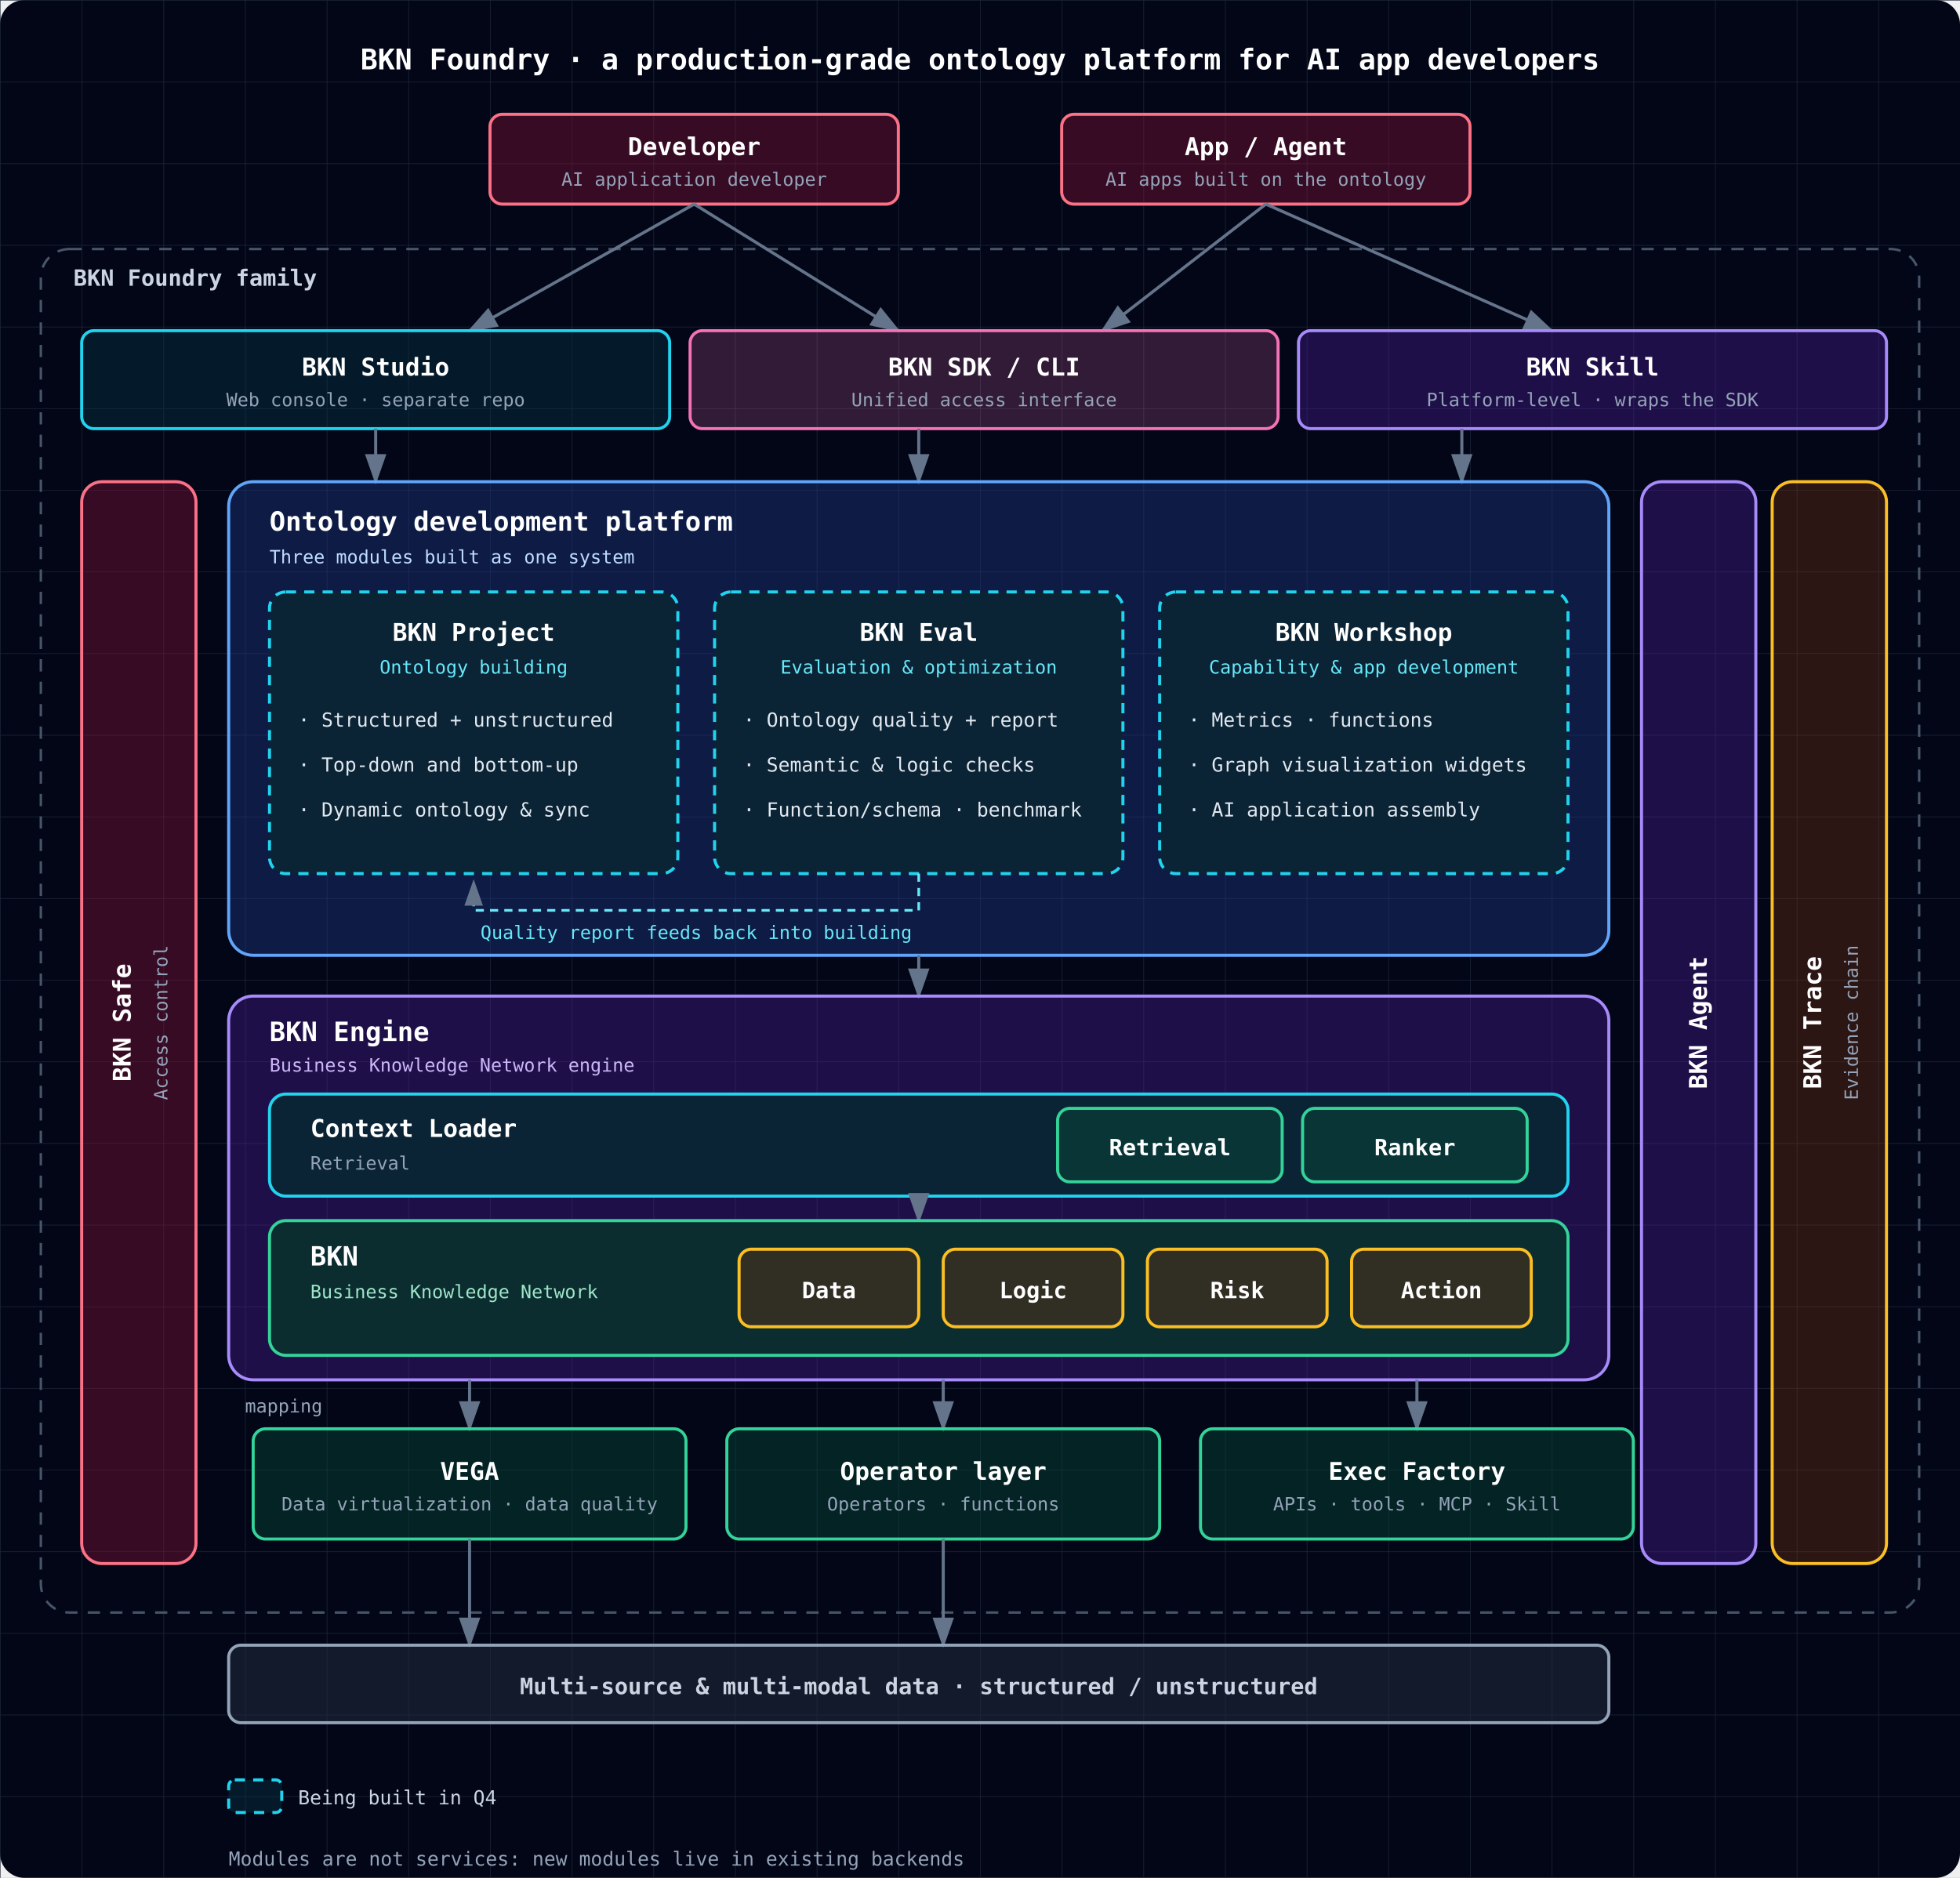
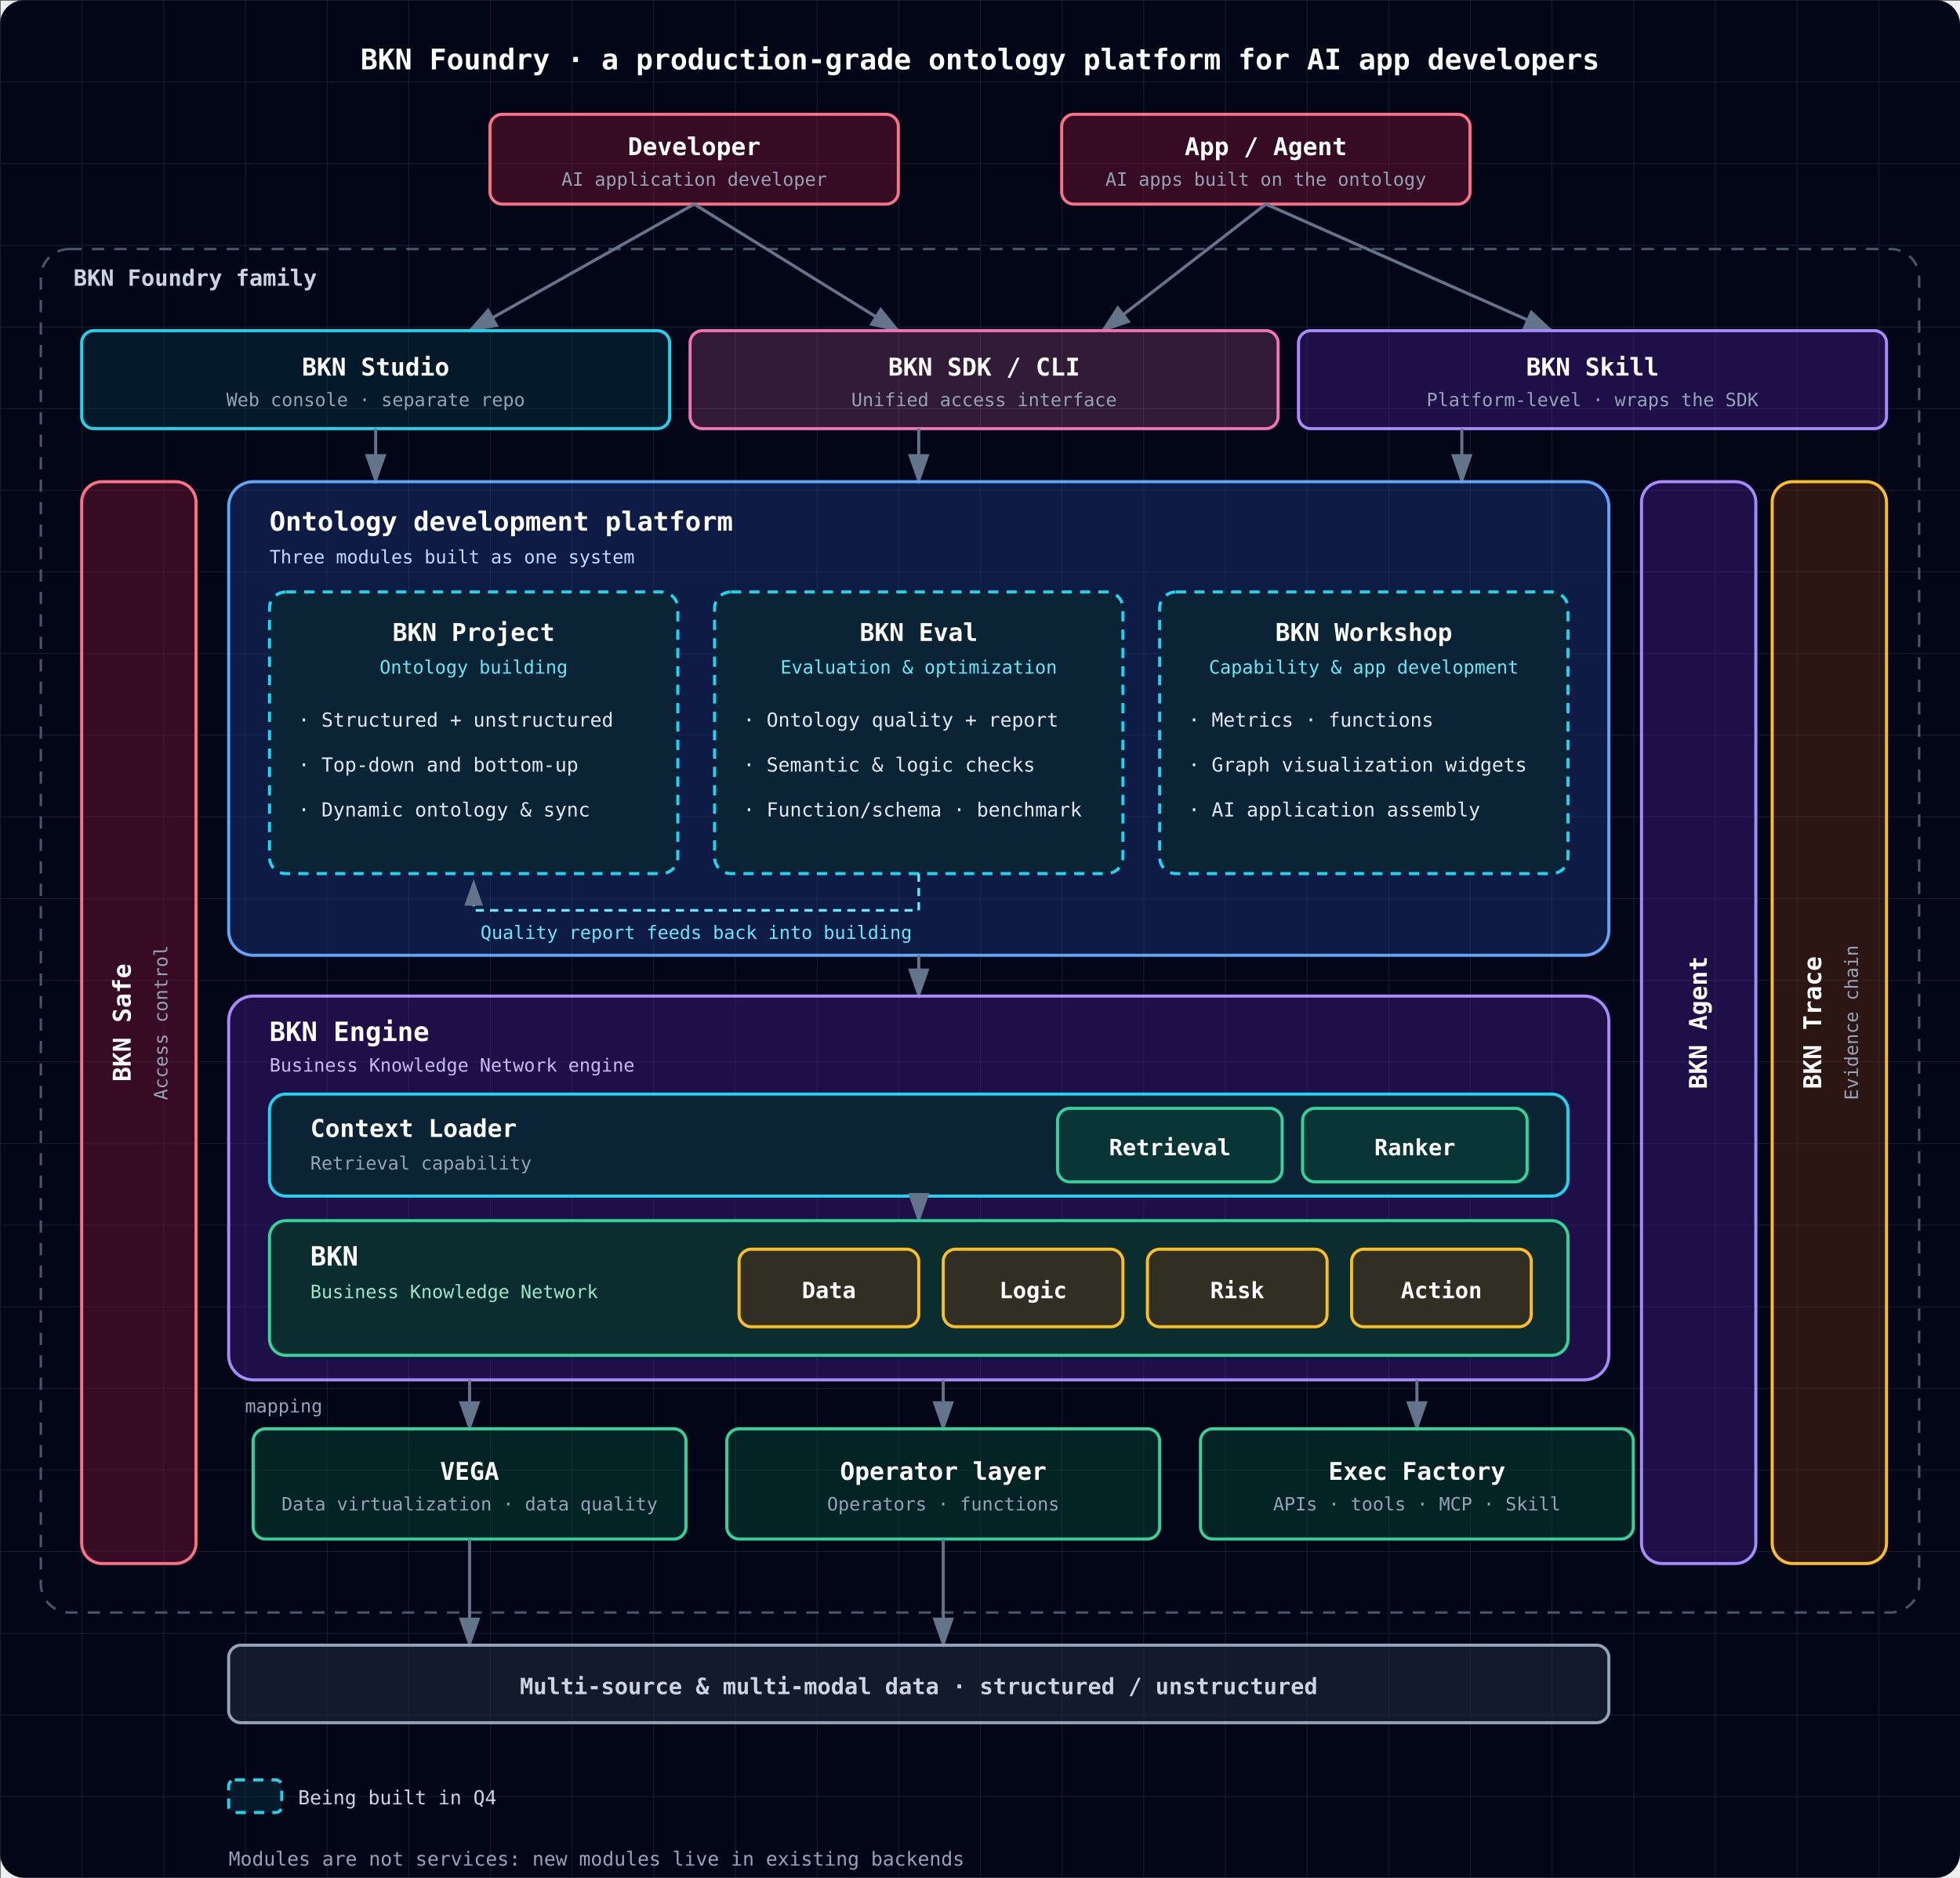
<svg xmlns="http://www.w3.org/2000/svg" viewBox="0 0 960 920" font-family="ui-monospace, SFMono-Regular, Menlo, Consolas, monospace">
  <rect width="960" height="920" fill="#020617" rx="12" />
  <defs>
    <marker id="arrowhead" markerWidth="10" markerHeight="7" refX="9" refY="3.5" orient="auto">
      <polygon points="0 0, 10 3.5, 0 7" fill="#64748b" />
    </marker>
    <pattern id="grid" width="40" height="40" patternUnits="userSpaceOnUse">
      <path d="M 40 0 L 0 0 0 40" fill="none" stroke="#1e293b" stroke-width="0.5" />
    </pattern>
  </defs>
  <rect width="100%" height="100%" fill="url(#grid)" />
  <text x="480.0" y="34" fill="white" font-size="14" font-weight="700" text-anchor="middle">BKN Foundry · a production-grade ontology platform for AI app developers</text>
  <rect x="240" y="56" width="200" height="44" rx="6" fill="rgba(136, 19, 55, 0.4)" stroke="#fb7185" stroke-width="1.5" />
  <text x="340.0" y="76.0" fill="white" font-size="12" font-weight="600" text-anchor="middle">Developer</text>
  <text x="340.0" y="91.0" fill="#94a3b8" font-size="9" text-anchor="middle">AI application developer</text>
  <rect x="520" y="56" width="200" height="44" rx="6" fill="rgba(136, 19, 55, 0.4)" stroke="#fb7185" stroke-width="1.5" />
  <text x="620.0" y="76.0" fill="white" font-size="12" font-weight="600" text-anchor="middle">App / Agent</text>
  <text x="620.0" y="91.0" fill="#94a3b8" font-size="9" text-anchor="middle">AI apps built on the ontology</text>
  <rect x="20" y="122" width="920" height="668" rx="14" fill="none" stroke="#475569" stroke-width="1.2" stroke-dasharray="6 5" />
  <text x="36" y="140" fill="#cbd5e1" font-size="11" font-weight="700" text-anchor="start">BKN Foundry family</text>
  <line x1="340" y1="100" x2="230" y2="162" stroke="#64748b" stroke-width="1.5" marker-end="url(#arrowhead)" />
  <line x1="340" y1="100" x2="440" y2="162" stroke="#64748b" stroke-width="1.5" marker-end="url(#arrowhead)" />
  <line x1="620" y1="100" x2="540" y2="162" stroke="#64748b" stroke-width="1.5" marker-end="url(#arrowhead)" />
  <line x1="620" y1="100" x2="760" y2="162" stroke="#64748b" stroke-width="1.5" marker-end="url(#arrowhead)" />
  <rect x="40" y="162" width="288" height="48" rx="6" fill="rgba(8, 51, 68, 0.45)" stroke="#22d3ee" stroke-width="1.5" />
  <text x="184.0" y="184.0" fill="white" font-size="12" font-weight="600" text-anchor="middle">BKN Studio</text>
  <text x="184.0" y="199.0" fill="#94a3b8" font-size="9" text-anchor="middle">Web console · separate repo</text>
  <rect x="338" y="162" width="288" height="48" rx="6" fill="rgba(244, 114, 182, 0.2)" stroke="#f472b6" stroke-width="1.5" />
  <text x="482.0" y="184.0" fill="white" font-size="12" font-weight="600" text-anchor="middle">BKN SDK / CLI</text>
  <text x="482.0" y="199.0" fill="#94a3b8" font-size="9" text-anchor="middle">Unified access interface</text>
  <rect x="636" y="162" width="288" height="48" rx="6" fill="rgba(76, 29, 149, 0.4)" stroke="#a78bfa" stroke-width="1.5" />
  <text x="780.0" y="184.0" fill="white" font-size="12" font-weight="600" text-anchor="middle">BKN Skill</text>
  <text x="780.0" y="199.0" fill="#94a3b8" font-size="9" text-anchor="middle">Platform-level · wraps the SDK</text>
  <rect x="40" y="236" width="56" height="530" rx="10" fill="rgba(136, 19, 55, 0.4)" stroke="#fb7185" stroke-width="1.5" />
  <text x="64" y="501.0" fill="white" font-size="12" font-weight="600" text-anchor="middle" transform="rotate(-90 64 501.0)">BKN Safe</text>
  <text x="82" y="501.0" fill="#94a3b8" font-size="9" text-anchor="middle" transform="rotate(-90 82 501.0)">Access control</text>
  <rect x="804" y="236" width="56" height="530" rx="10" fill="rgba(76, 29, 149, 0.4)" stroke="#a78bfa" stroke-width="1.5" />
  <text x="836" y="501.0" fill="white" font-size="12" font-weight="600" text-anchor="middle" transform="rotate(-90 836 501.0)">BKN Agent</text>
  <rect x="868" y="236" width="56" height="530" rx="10" fill="rgba(120, 53, 15, 0.35)" stroke="#fbbf24" stroke-width="1.5" />
  <text x="892" y="501.0" fill="white" font-size="12" font-weight="600" text-anchor="middle" transform="rotate(-90 892 501.0)">BKN Trace</text>
  <text x="910" y="501.0" fill="#94a3b8" font-size="9" text-anchor="middle" transform="rotate(-90 910 501.0)">Evidence chain</text>
  <line x1="184" y1="210" x2="184" y2="236" stroke="#64748b" stroke-width="1.5" marker-end="url(#arrowhead)" />
  <line x1="450" y1="210" x2="450" y2="236" stroke="#64748b" stroke-width="1.5" marker-end="url(#arrowhead)" />
  <line x1="716" y1="210" x2="716" y2="236" stroke="#64748b" stroke-width="1.5" marker-end="url(#arrowhead)" />
  <rect x="112" y="236" width="676" height="232" rx="12" fill="rgba(30, 58, 138, 0.4)" stroke="#60a5fa" stroke-width="1.5" />
  <text x="132" y="260" fill="white" font-size="13" font-weight="700" text-anchor="start">Ontology development platform</text>
  <text x="132" y="276" fill="#bfdbfe" font-size="9" text-anchor="start">Three modules built as one system</text>
  <rect x="132" y="290" width="200" height="138" rx="8" fill="#0f172a" />
  <rect x="132" y="290" width="200" height="138" rx="8" fill="rgba(8, 51, 68, 0.45)" stroke="#22d3ee" stroke-width="1.5" stroke-dasharray="5 4" />
  <text x="232.0" y="314" fill="white" font-size="12" font-weight="600" text-anchor="middle">BKN Project</text>
  <text x="232.0" y="330" fill="#67e8f9" font-size="9" text-anchor="middle">Ontology building</text>
  <text x="146" y="356" fill="#e2e8f0" font-size="9.5" text-anchor="start">· Structured + unstructured</text>
  <text x="146" y="378" fill="#e2e8f0" font-size="9.5" text-anchor="start">· Top-down and bottom-up</text>
  <text x="146" y="400" fill="#e2e8f0" font-size="9.5" text-anchor="start">· Dynamic ontology &amp; sync</text>
  <rect x="350" y="290" width="200" height="138" rx="8" fill="#0f172a" />
  <rect x="350" y="290" width="200" height="138" rx="8" fill="rgba(8, 51, 68, 0.45)" stroke="#22d3ee" stroke-width="1.5" stroke-dasharray="5 4" />
  <text x="450.0" y="314" fill="white" font-size="12" font-weight="600" text-anchor="middle">BKN Eval</text>
  <text x="450.0" y="330" fill="#67e8f9" font-size="9" text-anchor="middle">Evaluation &amp; optimization</text>
  <text x="364" y="356" fill="#e2e8f0" font-size="9.5" text-anchor="start">· Ontology quality + report</text>
  <text x="364" y="378" fill="#e2e8f0" font-size="9.5" text-anchor="start">· Semantic &amp; logic checks</text>
  <text x="364" y="400" fill="#e2e8f0" font-size="9.5" text-anchor="start">· Function/schema · benchmark</text>
  <rect x="568" y="290" width="200" height="138" rx="8" fill="#0f172a" />
  <rect x="568" y="290" width="200" height="138" rx="8" fill="rgba(8, 51, 68, 0.45)" stroke="#22d3ee" stroke-width="1.5" stroke-dasharray="5 4" />
  <text x="668.0" y="314" fill="white" font-size="12" font-weight="600" text-anchor="middle">BKN Workshop</text>
  <text x="668.0" y="330" fill="#67e8f9" font-size="9" text-anchor="middle">Capability &amp; app development</text>
  <text x="582" y="356" fill="#e2e8f0" font-size="9.5" text-anchor="start">· Metrics · functions</text>
  <text x="582" y="378" fill="#e2e8f0" font-size="9.5" text-anchor="start">· Graph visualization widgets</text>
  <text x="582" y="400" fill="#e2e8f0" font-size="9.5" text-anchor="start">· AI application assembly</text>
  <path d="M 450.0 428 L 450.0 446 L 232.0 446 L 232.0 432" fill="none" stroke="#67e8f9" stroke-width="1.3" stroke-dasharray="4 3" marker-end="url(#arrowhead)" />
  <text x="341.0" y="460" fill="#67e8f9" font-size="9" text-anchor="middle">Quality report feeds back into building</text>
  <line x1="450" y1="468" x2="450" y2="488" stroke="#64748b" stroke-width="1.5" marker-end="url(#arrowhead)" />
  <rect x="112" y="488" width="676" height="188" rx="12" fill="rgba(76, 29, 149, 0.4)" stroke="#a78bfa" stroke-width="1.5" />
  <text x="132" y="510" fill="white" font-size="13" font-weight="700" text-anchor="start">BKN Engine</text>
  <text x="132" y="525" fill="#cbb6f7" font-size="9" text-anchor="start">Business Knowledge Network engine</text>
  <rect x="132" y="536" width="636" height="50" rx="8" fill="#0f172a" />
  <rect x="132" y="536" width="636" height="50" rx="8" fill="rgba(8, 51, 68, 0.45)" stroke="#22d3ee" stroke-width="1.5" />
  <text x="152" y="557" fill="white" font-size="12" font-weight="600" text-anchor="start">Context Loader</text>
-   <text x="152" y="573" fill="#94a3b8" font-size="9" text-anchor="start">Retrieval</text>
+   <text x="152" y="573" fill="#94a3b8" font-size="9" text-anchor="start">Retrieval capability</text>
  <rect x="518" y="543" width="110" height="36" rx="6" fill="rgba(6, 78, 59, 0.4)" stroke="#34d399" stroke-width="1.5" />
  <text x="573" y="566" fill="white" font-size="11" font-weight="600" text-anchor="middle">Retrieval</text>
  <rect x="638" y="543" width="110" height="36" rx="6" fill="rgba(6, 78, 59, 0.4)" stroke="#34d399" stroke-width="1.5" />
  <text x="693" y="566" fill="white" font-size="11" font-weight="600" text-anchor="middle">Ranker</text>
  <line x1="450" y1="586" x2="450" y2="598" stroke="#64748b" stroke-width="1.5" marker-end="url(#arrowhead)" />
  <rect x="132" y="598" width="636" height="66" rx="8" fill="#0f172a" />
  <rect x="132" y="598" width="636" height="66" rx="8" fill="rgba(6, 78, 59, 0.4)" stroke="#34d399" stroke-width="1.5" />
  <text x="152" y="620" fill="white" font-size="13" font-weight="700" text-anchor="start">BKN</text>
  <text x="152" y="636" fill="#9fe6c8" font-size="9" text-anchor="start">Business Knowledge Network</text>
  <rect x="362" y="612" width="88" height="38" rx="6" fill="rgba(120, 53, 15, 0.35)" stroke="#fbbf24" stroke-width="1.5" />
  <text x="406" y="636" fill="white" font-size="11" font-weight="600" text-anchor="middle">Data</text>
  <rect x="462" y="612" width="88" height="38" rx="6" fill="rgba(120, 53, 15, 0.35)" stroke="#fbbf24" stroke-width="1.5" />
  <text x="506" y="636" fill="white" font-size="11" font-weight="600" text-anchor="middle">Logic</text>
  <rect x="562" y="612" width="88" height="38" rx="6" fill="rgba(120, 53, 15, 0.35)" stroke="#fbbf24" stroke-width="1.5" />
  <text x="606" y="636" fill="white" font-size="11" font-weight="600" text-anchor="middle">Risk</text>
  <rect x="662" y="612" width="88" height="38" rx="6" fill="rgba(120, 53, 15, 0.35)" stroke="#fbbf24" stroke-width="1.5" />
  <text x="706" y="636" fill="white" font-size="11" font-weight="600" text-anchor="middle">Action</text>
  <line x1="230" y1="676" x2="230" y2="700" stroke="#64748b" stroke-width="1.5" marker-end="url(#arrowhead)" />
  <line x1="462" y1="676" x2="462" y2="700" stroke="#64748b" stroke-width="1.5" marker-end="url(#arrowhead)" />
  <line x1="694" y1="676" x2="694" y2="700" stroke="#64748b" stroke-width="1.5" marker-end="url(#arrowhead)" />
  <text x="120" y="692" fill="#94a3b8" font-size="9" text-anchor="start">mapping</text>
  <rect x="124" y="700" width="212" height="54" rx="6" fill="rgba(6, 78, 59, 0.4)" stroke="#34d399" stroke-width="1.5" />
  <text x="230.0" y="725.0" fill="white" font-size="12" font-weight="600" text-anchor="middle">VEGA</text>
  <text x="230.0" y="740.0" fill="#94a3b8" font-size="9" text-anchor="middle">Data virtualization · data quality</text>
  <rect x="356" y="700" width="212" height="54" rx="6" fill="rgba(6, 78, 59, 0.4)" stroke="#34d399" stroke-width="1.5" />
  <text x="462.0" y="725.0" fill="white" font-size="12" font-weight="600" text-anchor="middle">Operator layer</text>
  <text x="462.0" y="740.0" fill="#94a3b8" font-size="9" text-anchor="middle">Operators · functions</text>
  <rect x="588" y="700" width="212" height="54" rx="6" fill="rgba(6, 78, 59, 0.4)" stroke="#34d399" stroke-width="1.5" />
  <text x="694.0" y="725.0" fill="white" font-size="12" font-weight="600" text-anchor="middle">Exec Factory</text>
  <text x="694.0" y="740.0" fill="#94a3b8" font-size="9" text-anchor="middle">APIs · tools · MCP · Skill</text>
  <line x1="230" y1="754" x2="230" y2="806" stroke="#64748b" stroke-width="1.5" marker-end="url(#arrowhead)" />
  <line x1="462" y1="754" x2="462" y2="806" stroke="#64748b" stroke-width="1.5" marker-end="url(#arrowhead)" />
  <rect x="112" y="806" width="676" height="38" rx="6" fill="rgba(30, 41, 59, 0.6)" stroke="#94a3b8" stroke-width="1.5" />
  <text x="450" y="830" fill="#cbd5e1" font-size="11" font-weight="600" text-anchor="middle">Multi-source &amp; multi-modal data · structured / unstructured</text>
  <rect x="112" y="872" width="26" height="16" rx="3" fill="rgba(8, 51, 68, 0.45)" stroke="#22d3ee" stroke-width="1.5" stroke-dasharray="5 4" />
  <text x="146" y="884" fill="#cbd5e1" font-size="9.5" text-anchor="start">Being built in Q4</text>
  <text x="112" y="914" fill="#94a3b8" font-size="9.5" text-anchor="start">Modules are not services: new modules live in existing backends</text>
</svg>
